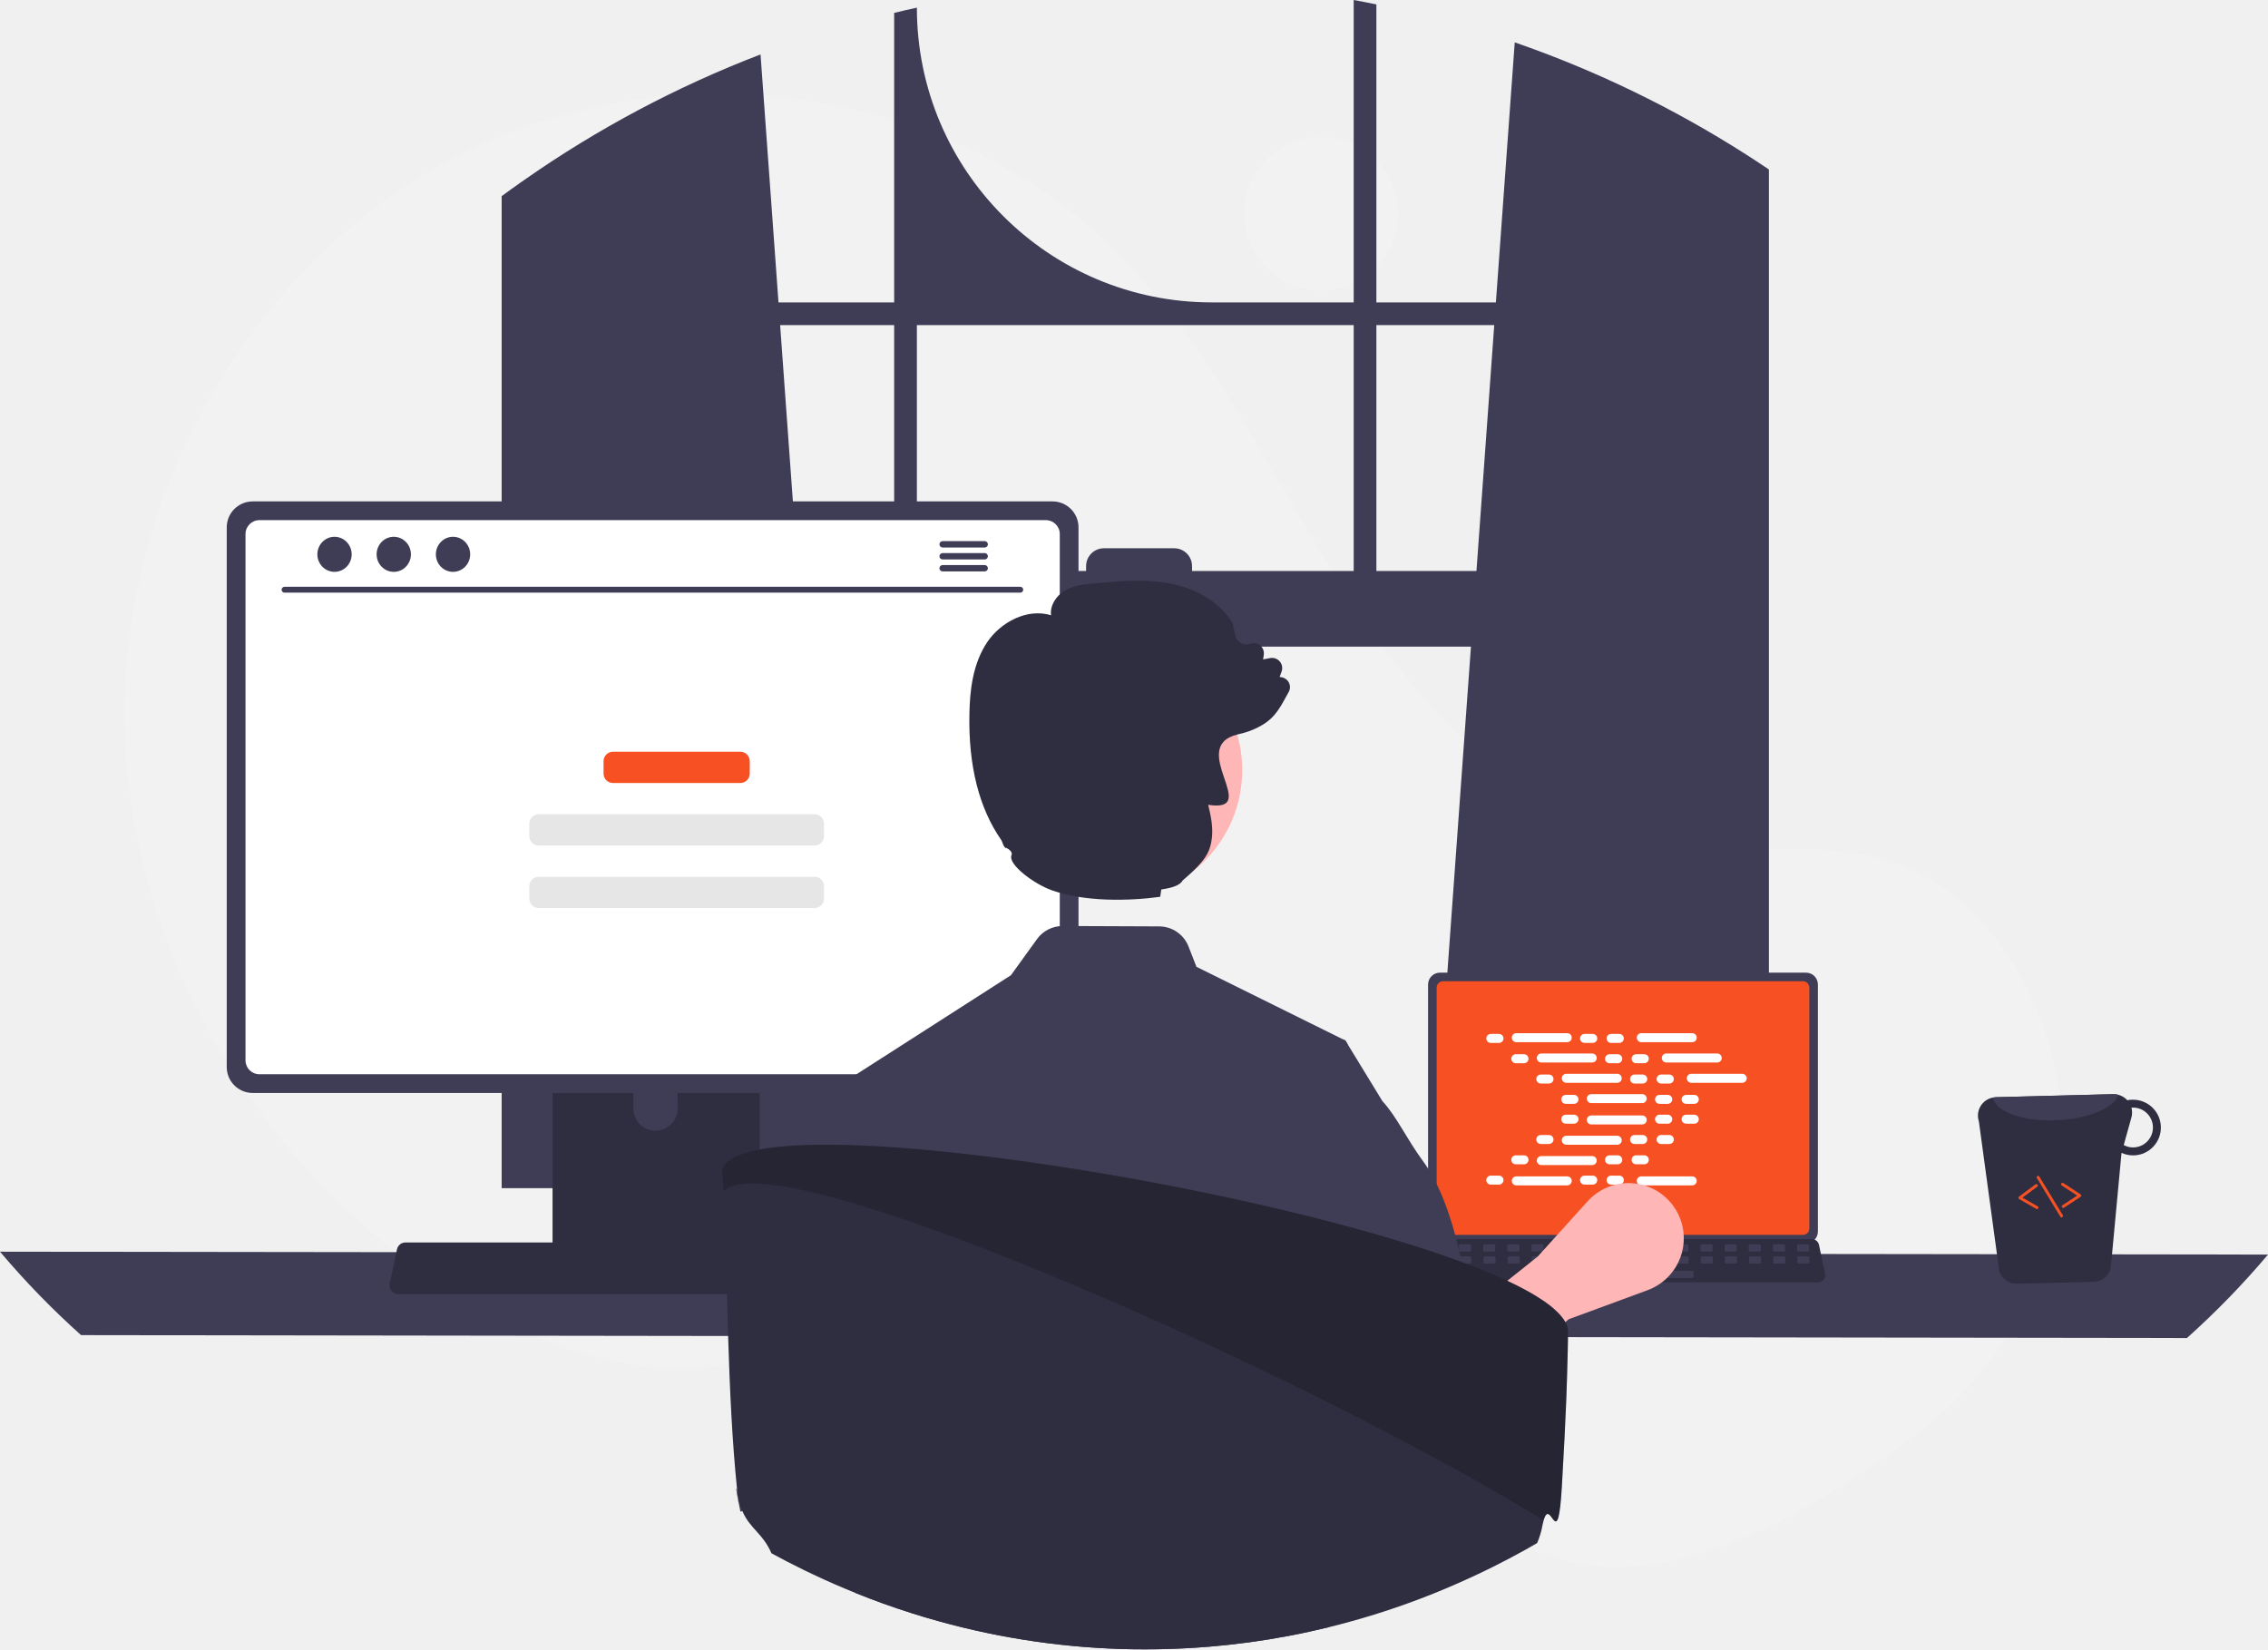
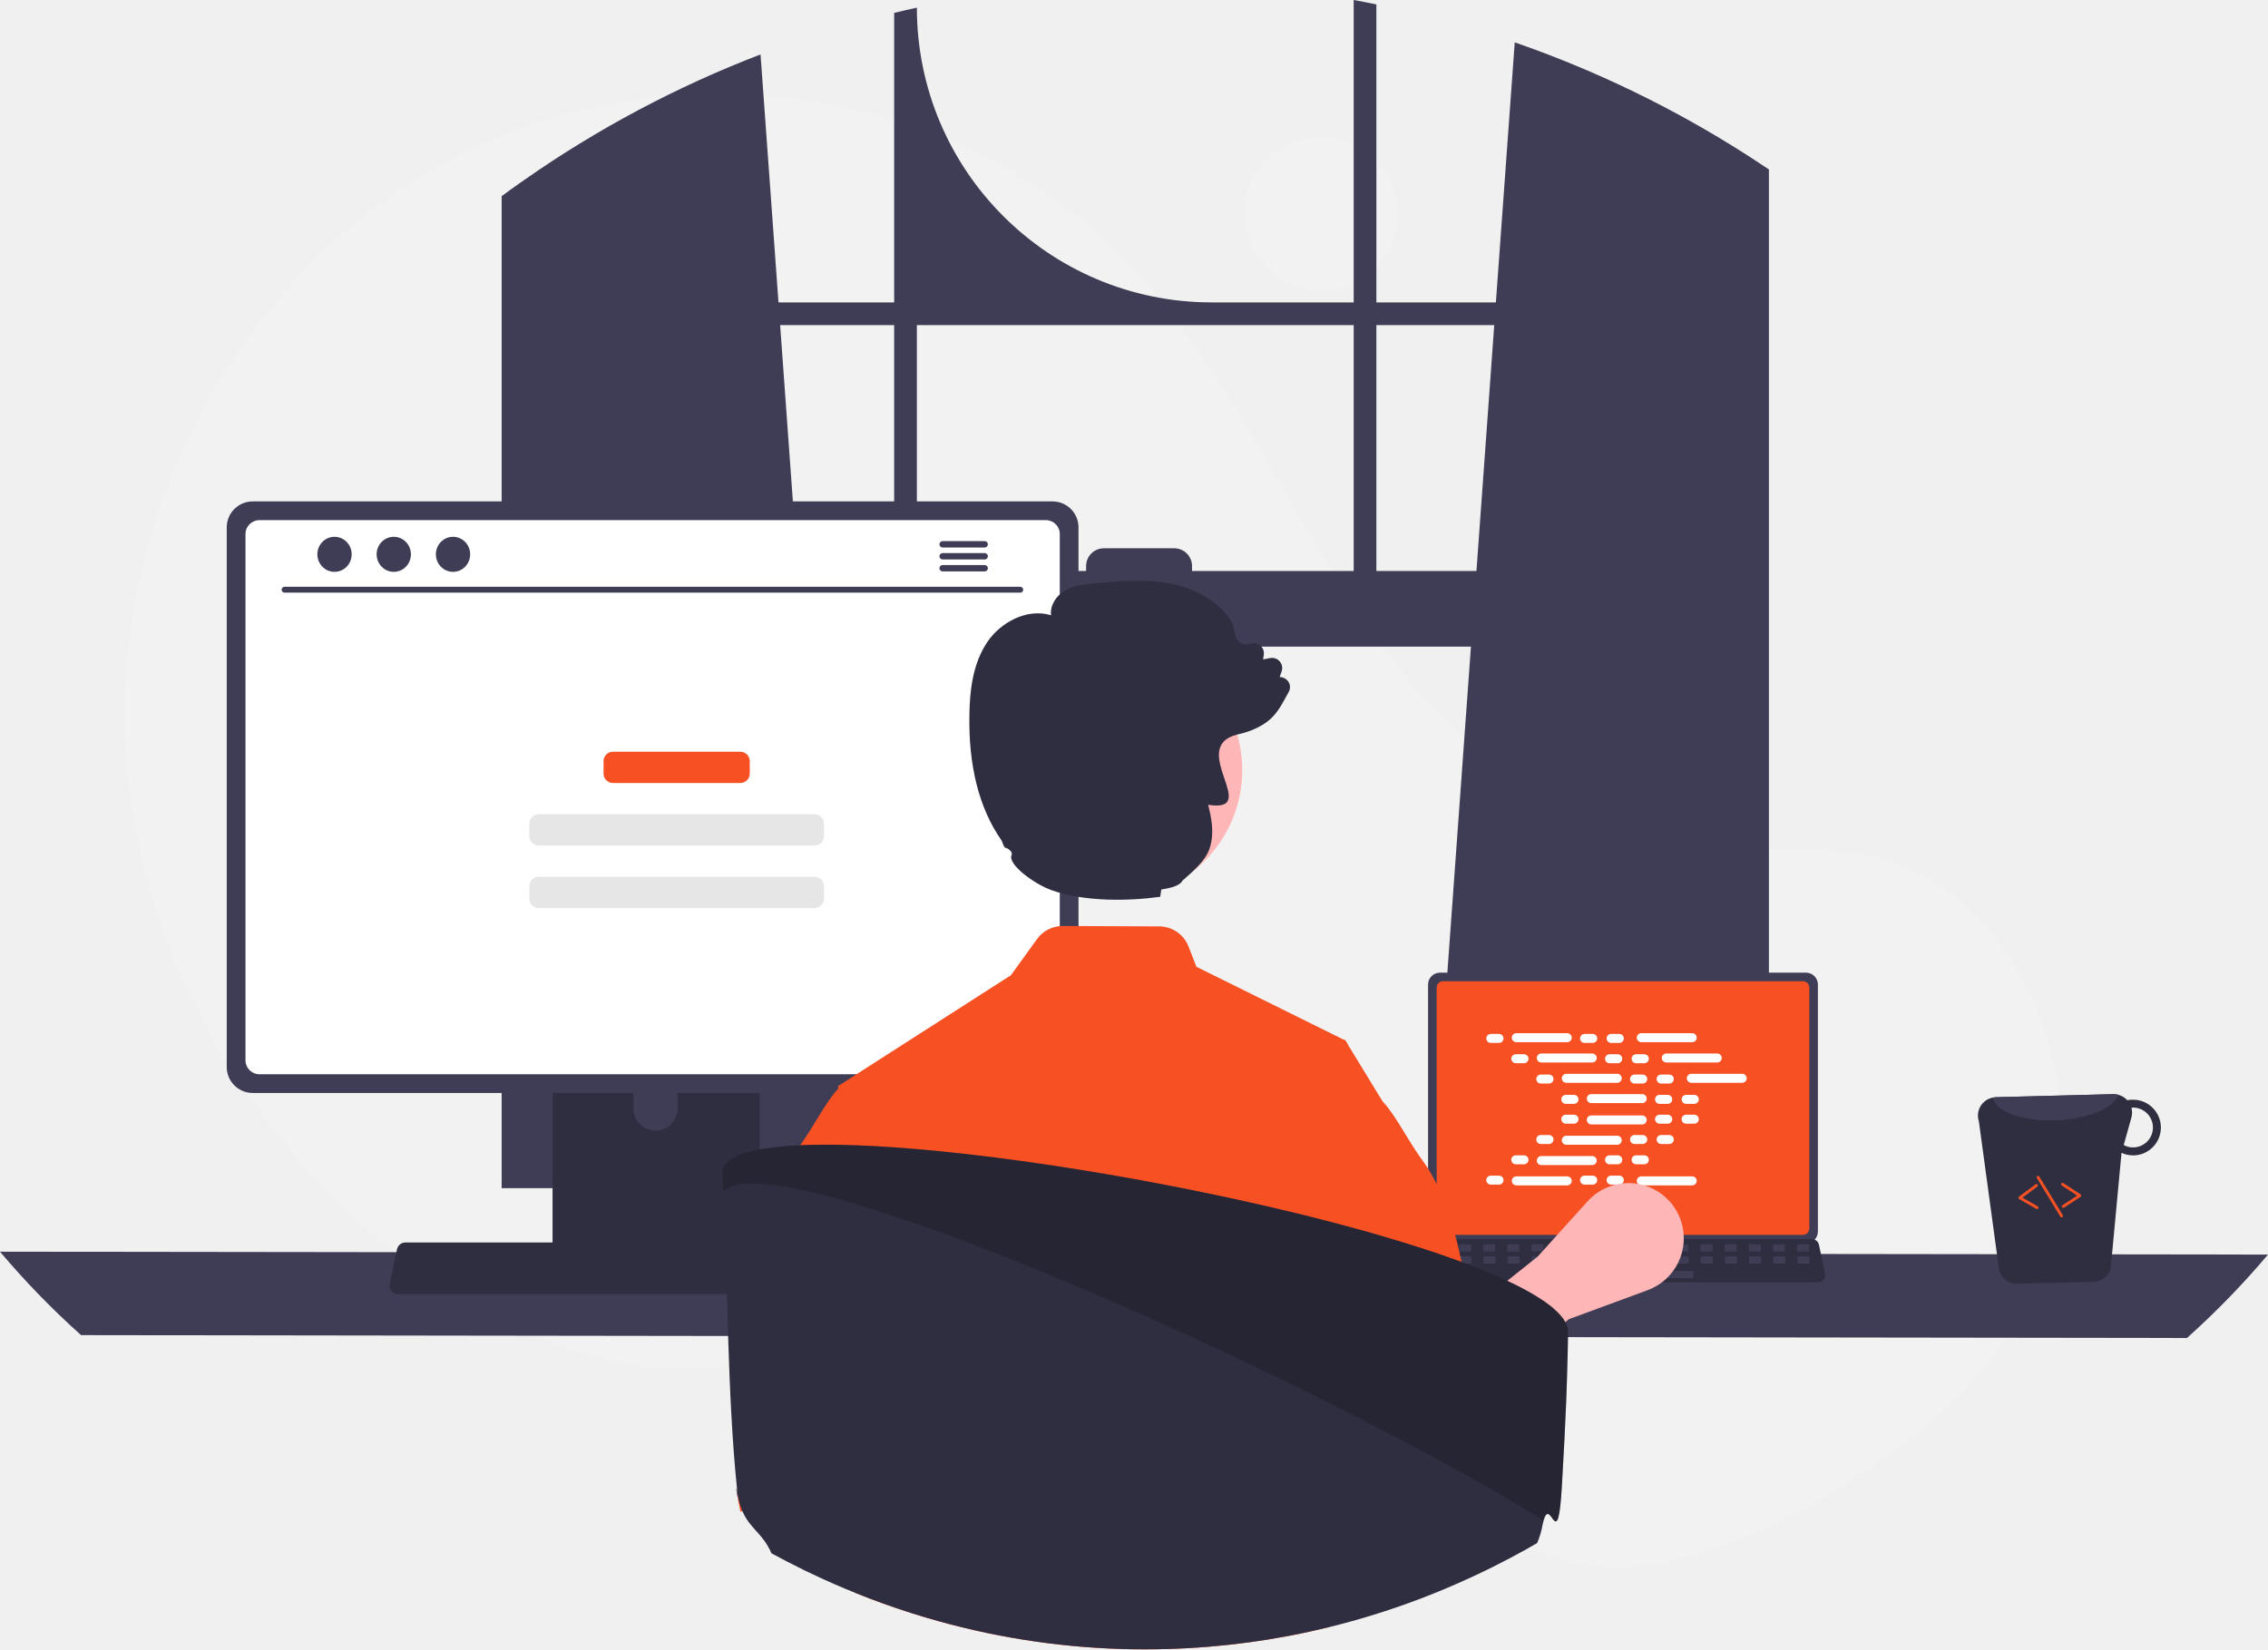
<svg xmlns="http://www.w3.org/2000/svg" data-name="Layer 1" width="786.82" height="572.258" viewBox="0 0 786.82 572.258">
  <circle cx="458.321" cy="74.182" r="26.701" fill="#f2f2f2" />
  <path d="M872.038,661.023c39.688-30.229,58.644-81.025,46.776-129.482q-.442-1.806-.934-3.604c-7.867-28.763-27.332-56.101-55.7-65.291-23.82-7.717-49.82-1.783-74.669-4.851-48.781-6.024-86.601-45.494-113.211-86.819-26.611-41.325-47.062-87.583-82.422-121.724-58.285-56.275-153.362-68.391-225.627-31.76C293.987,254.121,247.955,335.391,249.918,416.386c1.963,80.995,50.046,158.432,119.875,199.517,25.652,15.093,55.321,25.785,84.848,22.044,25.62-3.246,48.899-17.013,74.399-21.1,40.091-6.426,79.927,11.701,114.603,32.824,34.676,21.123,68.17,46.16,107.574,55.952C789.478,715.131,836.881,687.801,872.038,661.023Z" transform="translate(-206.59 -163.8711)" fill="#f2f2f2" />
  <path d="M815.016,219.191c-.87-.58-1.75-1.13-2.62-1.69a380.24,380.24,0,0,0-80.31-38.93l-6.54,90.22h-41.46v-103.39c-2.61-.54-5.24-1.05-7.87-1.53v104.92H626.946A102.27,102.27,0,0,1,524.676,166.521v-0c-2.64.57-5.26,1.18-7.88,1.83v100.44h-40.13l-6.23-86.03a380.858,380.858,0,0,0-81.94,43.53c-.44.3-.88.61-1.31.91-2.21,1.55-4.39,3.13-6.56,4.73v344.19h118.27l-2.09-28.95-11.5-158.95h231.59l-11.5,158.95-2.09,28.95h116.96v-353.45Q817.656,220.901,815.016,219.191Zm-298.22,142.78h-33.39l-6.17-85.3h39.56Zm159.42,0h-56.08v-1.69a6.18,6.18,0,0,0-6.19-6.18h-24.38a6.178,6.178,0,0,0-6.18,6.18v1.69h-58.71v-85.3h151.54Zm7.87,0v-85.3h40.89l-6.17,85.3Z" transform="translate(-206.59 -163.8711)" fill="#3f3d56" />
  <path d="M206.59,598.162a289.003,289.003,0,0,0,28.12,28.95l730.58,1a289.003,289.003,0,0,0,28.12-28.95Z" transform="translate(-206.59 -163.8711)" fill="#3f3d56" />
  <path d="M702.02,505.462v85.704a4.122,4.122,0,0,0,4.119,4.119H833.143a4.122,4.122,0,0,0,4.119-4.119v-85.704a4.124,4.124,0,0,0-4.119-4.115H706.139A4.124,4.124,0,0,0,702.02,505.462Z" transform="translate(-206.59 -163.8711)" fill="#3f3d56" />
  <path d="M704.999,506.529V590.109a2.205,2.205,0,0,0,2.201,2.201H832.086a2.205,2.205,0,0,0,2.201-2.201V506.529a2.206,2.206,0,0,0-2.201-2.206H707.201A2.206,2.206,0,0,0,704.999,506.529Z" transform="translate(-206.59 -163.8711)" fill="#f75023" />
  <path d="M699.364,607.881a2.47,2.47,0,0,0,1.943.93H837.299a2.502,2.502,0,0,0,2.446-3.016l-2.111-10.027a2.507,2.507,0,0,0-1.558-1.818,2.425,2.425,0,0,0-.888-.168H703.41a2.424,2.424,0,0,0-.888.168,2.507,2.507,0,0,0-1.558,1.818l-2.111,10.027A2.501,2.501,0,0,0,699.364,607.881Z" transform="translate(-206.59 -163.8711)" fill="#2f2e41" />
  <rect x="830.034" y="595.588" width="4.188" height="2.513" rx="0.488" transform="translate(1457.666 1029.819) rotate(-180)" fill="#3f3d56" />
  <rect x="821.657" y="595.588" width="4.188" height="2.513" rx="0.488" transform="translate(1440.912 1029.819) rotate(-180)" fill="#3f3d56" />
  <rect x="813.28" y="595.588" width="4.188" height="2.513" rx="0.488" transform="translate(1424.158 1029.819) rotate(-180)" fill="#3f3d56" />
  <rect x="804.903" y="595.588" width="4.188" height="2.513" rx="0.488" transform="translate(1407.404 1029.819) rotate(-180)" fill="#3f3d56" />
  <rect x="796.526" y="595.588" width="4.188" height="2.513" rx="0.488" transform="translate(1390.65 1029.819) rotate(-180)" fill="#3f3d56" />
  <rect x="788.149" y="595.588" width="4.188" height="2.513" rx="0.488" transform="translate(1373.896 1029.819) rotate(-180)" fill="#3f3d56" />
  <rect x="779.772" y="595.588" width="4.188" height="2.513" rx="0.488" transform="translate(1357.142 1029.819) rotate(-180)" fill="#3f3d56" />
  <rect x="771.395" y="595.588" width="4.188" height="2.513" rx="0.488" transform="translate(1340.388 1029.819) rotate(-180)" fill="#3f3d56" />
  <rect x="763.018" y="595.588" width="4.188" height="2.513" rx="0.488" transform="translate(1323.634 1029.819) rotate(-180)" fill="#3f3d56" />
  <rect x="754.641" y="595.588" width="4.188" height="2.513" rx="0.488" transform="translate(1306.88 1029.819) rotate(-180)" fill="#3f3d56" />
  <rect x="746.264" y="595.588" width="4.188" height="2.513" rx="0.488" transform="translate(1290.126 1029.819) rotate(-180)" fill="#3f3d56" />
  <rect x="737.887" y="595.588" width="4.188" height="2.513" rx="0.488" transform="translate(1273.372 1029.819) rotate(-180)" fill="#3f3d56" />
  <rect x="729.51" y="595.588" width="4.188" height="2.513" rx="0.488" transform="translate(1256.618 1029.819) rotate(-180)" fill="#3f3d56" />
  <rect x="721.133" y="595.588" width="4.188" height="2.513" rx="0.488" transform="translate(1239.865 1029.819) rotate(-180)" fill="#3f3d56" />
  <rect x="712.756" y="595.588" width="4.188" height="2.513" rx="0.488" transform="translate(1223.111 1029.819) rotate(-180)" fill="#3f3d56" />
  <rect x="704.379" y="595.588" width="4.188" height="2.513" rx="0.488" transform="translate(1206.357 1029.819) rotate(-180)" fill="#3f3d56" />
  <rect x="830.133" y="599.777" width="4.188" height="2.513" rx="0.488" transform="translate(1457.864 1038.196) rotate(-180)" fill="#3f3d56" />
  <rect x="821.756" y="599.777" width="4.188" height="2.513" rx="0.488" transform="translate(1441.11 1038.196) rotate(-180)" fill="#3f3d56" />
  <rect x="813.379" y="599.777" width="4.188" height="2.513" rx="0.488" transform="translate(1424.356 1038.196) rotate(-180)" fill="#3f3d56" />
  <rect x="805.002" y="599.777" width="4.188" height="2.513" rx="0.488" transform="translate(1407.602 1038.196) rotate(-180)" fill="#3f3d56" />
  <rect x="796.625" y="599.777" width="4.188" height="2.513" rx="0.488" transform="translate(1390.848 1038.196) rotate(-180)" fill="#3f3d56" />
  <rect x="788.248" y="599.777" width="4.188" height="2.513" rx="0.488" transform="translate(1374.094 1038.196) rotate(-180)" fill="#3f3d56" />
  <rect x="779.871" y="599.777" width="4.188" height="2.513" rx="0.488" transform="translate(1357.34 1038.196) rotate(-180)" fill="#3f3d56" />
  <rect x="771.494" y="599.777" width="4.188" height="2.513" rx="0.488" transform="translate(1340.586 1038.196) rotate(-180)" fill="#3f3d56" />
  <rect x="763.117" y="599.777" width="4.188" height="2.513" rx="0.488" transform="translate(1323.832 1038.196) rotate(-180)" fill="#3f3d56" />
  <rect x="754.74" y="599.777" width="4.188" height="2.513" rx="0.488" transform="translate(1307.078 1038.196) rotate(-180)" fill="#3f3d56" />
  <rect x="746.363" y="599.777" width="4.188" height="2.513" rx="0.488" transform="translate(1290.324 1038.196) rotate(-180)" fill="#3f3d56" />
  <rect x="737.986" y="599.777" width="4.188" height="2.513" rx="0.488" transform="translate(1273.57 1038.196) rotate(-180)" fill="#3f3d56" />
  <rect x="729.609" y="599.777" width="4.188" height="2.513" rx="0.488" transform="translate(1256.816 1038.196) rotate(-180)" fill="#3f3d56" />
  <rect x="721.232" y="599.777" width="4.188" height="2.513" rx="0.488" transform="translate(1240.062 1038.196) rotate(-180)" fill="#3f3d56" />
  <rect x="712.855" y="599.777" width="4.188" height="2.513" rx="0.488" transform="translate(1223.309 1038.196) rotate(-180)" fill="#3f3d56" />
  <rect x="704.478" y="599.777" width="4.188" height="2.513" rx="0.488" transform="translate(1206.555 1038.196) rotate(-180)" fill="#3f3d56" />
  <rect x="760.604" y="604.803" width="33.508" height="2.513" rx="0.488" transform="translate(1348.126 1048.248) rotate(-180)" fill="#3f3d56" />
  <rect x="515.631" y="358.737" width="5.966" height="3.122" rx="1.561" fill="#fff" />
  <rect x="548.154" y="358.737" width="5.966" height="3.122" rx="1.561" fill="#fff" />
  <rect x="557.369" y="358.737" width="5.966" height="3.122" rx="1.561" fill="#fff" />
  <rect x="524.477" y="358.477" width="20.796" height="3.122" rx="1.561" fill="#fff" />
  <rect x="567.841" y="358.477" width="20.796" height="3.122" rx="1.561" fill="#fff" />
  <rect x="524.304" y="365.784" width="5.966" height="3.122" rx="1.561" fill="#fff" />
  <rect x="556.827" y="365.784" width="5.966" height="3.122" rx="1.561" fill="#fff" />
  <rect x="566.042" y="365.784" width="5.966" height="3.122" rx="1.561" fill="#fff" />
  <rect x="533.15" y="365.523" width="20.796" height="3.122" rx="1.561" fill="#fff" />
  <rect x="576.514" y="365.523" width="20.796" height="3.122" rx="1.561" fill="#fff" />
  <rect x="532.977" y="372.83" width="5.966" height="3.122" rx="1.561" fill="#fff" />
  <rect x="565.5" y="372.83" width="5.966" height="3.122" rx="1.561" fill="#fff" />
  <rect x="574.715" y="372.83" width="5.966" height="3.122" rx="1.561" fill="#fff" />
  <rect x="541.823" y="372.57" width="20.796" height="3.122" rx="1.561" fill="#fff" />
  <rect x="585.187" y="372.57" width="20.796" height="3.122" rx="1.561" fill="#fff" />
  <rect x="541.649" y="379.877" width="5.966" height="3.122" rx="1.561" fill="#fff" />
  <rect x="574.172" y="379.877" width="5.966" height="3.122" rx="1.561" fill="#fff" />
  <rect x="583.387" y="379.877" width="5.966" height="3.122" rx="1.561" fill="#fff" />
  <rect x="550.496" y="379.617" width="20.796" height="3.122" rx="1.561" fill="#fff" />
  <rect x="548.154" y="407.898" width="5.966" height="3.122" rx="1.561" fill="#fff" />
  <rect x="557.369" y="407.898" width="5.966" height="3.122" rx="1.561" fill="#fff" />
  <rect x="567.841" y="408.158" width="20.796" height="3.122" rx="1.561" fill="#fff" />
  <rect x="515.631" y="407.898" width="5.966" height="3.122" rx="1.561" fill="#fff" />
  <rect x="524.477" y="408.158" width="20.796" height="3.122" rx="1.561" fill="#fff" />
  <rect x="524.304" y="400.851" width="5.966" height="3.122" rx="1.561" fill="#fff" />
  <rect x="556.827" y="400.851" width="5.966" height="3.122" rx="1.561" fill="#fff" />
  <rect x="566.042" y="400.851" width="5.966" height="3.122" rx="1.561" fill="#fff" />
  <rect x="533.15" y="401.111" width="20.796" height="3.122" rx="1.561" fill="#fff" />
  <rect x="532.977" y="393.804" width="5.966" height="3.122" rx="1.561" fill="#fff" />
  <rect x="565.5" y="393.804" width="5.966" height="3.122" rx="1.561" fill="#fff" />
  <rect x="574.715" y="393.804" width="5.966" height="3.122" rx="1.561" fill="#fff" />
  <rect x="541.823" y="394.064" width="20.796" height="3.122" rx="1.561" fill="#fff" />
  <rect x="541.649" y="386.758" width="5.966" height="3.122" rx="1.561" fill="#fff" />
  <rect x="574.172" y="386.758" width="5.966" height="3.122" rx="1.561" fill="#fff" />
  <rect x="583.387" y="386.758" width="5.966" height="3.122" rx="1.561" fill="#fff" />
  <rect x="550.496" y="387.018" width="20.796" height="3.122" rx="1.561" fill="#fff" />
  <path d="M711.507,654.353l-13.35-21.102,41.902-33.403,17.295-19.161a19.161,19.161,0,0,1,32.418,6.828h0a19.161,19.161,0,0,1-11.57,23.991l-27.349,10.075Z" transform="translate(-206.59 -163.8711)" fill="#ffb6b6" />
  <path d="M398.28,501.352v102.56h71.85v-102.56a3.448,3.448,0,0,0-2.43-3.3,3.175,3.175,0,0,0-1.03-.16H401.75A3.463,3.463,0,0,0,398.28,501.352Zm28.04,35.24a7.67,7.67,0,0,1,15.34,0v11.9a7.67,7.67,0,0,1-15.34,0Z" transform="translate(-206.59 -163.8711)" fill="#2f2e41" />
  <path d="M398.06,600.632v9.89a1.946,1.946,0,0,0,1.93,1.94h68.43a1.94,1.94,0,0,0,1.93-1.94v-9.89Z" transform="translate(-206.59 -163.8711)" fill="#3f3d56" />
  <path d="M285.25,346.832V534.092a9.007,9.007,0,0,0,9,9h277.5a9.007,9.007,0,0,0,9-9V346.832a9.011,9.011,0,0,0-9-8.99H294.25A9.012,9.012,0,0,0,285.25,346.832Z" transform="translate(-206.59 -163.8711)" fill="#3f3d56" />
  <path d="M291.76,349.162v182.62a4.818,4.818,0,0,0,4.81,4.81H569.44a4.818,4.818,0,0,0,4.81-4.81v-182.62a4.82,4.82,0,0,0-4.81-4.82H296.57A4.821,4.821,0,0,0,291.76,349.162Z" transform="translate(-206.59 -163.8711)" fill="#fff" />
  <path d="M342.4,611.792a2.948,2.948,0,0,0,2.32,1.11h162.34a2.987,2.987,0,0,0,2.92-3.6l-2.52-11.97a2.993,2.993,0,0,0-1.86-2.17,2.895,2.895,0,0,0-1.06-.2H347.23a2.894,2.894,0,0,0-1.06.2,2.992,2.992,0,0,0-1.86,2.17l-2.52,11.97A2.985,2.985,0,0,0,342.4,611.792Z" transform="translate(-206.59 -163.8711)" fill="#2f2e41" />
  <path d="M560.585,369.499H305.261a1.016,1.016,0,0,1,0-2.031H560.585a1.016,1.016,0,0,1,0,2.031Z" transform="translate(-206.59 -163.8711)" fill="#3f3d56" />
  <ellipse cx="116.051" cy="192.33" rx="5.95" ry="6.083" fill="#3f3d56" />
  <ellipse cx="136.607" cy="192.33" rx="5.95" ry="6.083" fill="#3f3d56" />
  <ellipse cx="157.163" cy="192.33" rx="5.95" ry="6.083" fill="#3f3d56" />
  <path d="M548.206,351.622h-14.6a1.105,1.105,0,0,0,0,2.21h14.6a1.105,1.105,0,0,0,0-2.21Z" transform="translate(-206.59 -163.8711)" fill="#3f3d56" />
  <path d="M548.206,355.772h-14.6a1.105,1.105,0,0,0,0,2.21h14.6a1.105,1.105,0,0,0,0-2.21Z" transform="translate(-206.59 -163.8711)" fill="#3f3d56" />
  <path d="M548.206,359.922h-14.6a1.105,1.105,0,0,0,0,2.21h14.6a1.105,1.105,0,0,0,0-2.21Z" transform="translate(-206.59 -163.8711)" fill="#3f3d56" />
  <path d="M900.186,604.972a6.416,6.416,0,0,0,6.183,4.331l26.492-.682a6.329,6.329,0,0,0,5.981-4.657l3.749-40.087a9.794,9.794,0,0,0,4.238.871,9.661,9.661,0,1,0-.485-19.317,8.184,8.184,0,0,0-1.736.181,6.548,6.548,0,0,0-4.874-2.103l-40.751,1.052a5.853,5.853,0,0,0-1.005.125,6.365,6.365,0,0,0-4.873,8.265Zm43.173-43.817,2.668-9.553a6.506,6.506,0,0,0,.02-3.375c.129-0.0.244-.062.373-.062a6.91,6.91,0,0,1,.324,13.817A6.505,6.505,0,0,1,943.359,561.156Z" transform="translate(-206.59 -163.8711)" fill="#2f2e41" />
  <path d="M897.978,544.686c.868,4.964,10.629,8.454,22.366,7.847,10.793-.497,19.617-4.287,21.234-8.778a6.025,6.025,0,0,0-1.844-.246l-40.751,1.052A5.853,5.853,0,0,0,897.978,544.686Z" transform="translate(-206.59 -163.8711)" fill="#3f3d56" />
  <path d="M922.494,582.944a.497.497,0,0,0,.151-.066l5.753-3.766a.499.499,0,0,0,0-.836l-5.98-3.917a.5.5,0,1,0-.548.836l5.341,3.498-5.114,3.348a.5.5,0,0,0,.396.903Z" transform="translate(-206.59 -163.8711)" fill="#f75023" />
  <path d="M913.408,583.363a.5.5,0,0,0,.126-.918l-5.303-3.04,5.126-3.807a.5.5,0,1,0-.596-.802l-5.739,4.263a.5.5,0,0,0,.049.835l5.965,3.42A.5.5,0,0,0,913.408,583.363Z" transform="translate(-206.59 -163.8711)" fill="#f75023" />
  <path d="M921.922,586.244a.482.482,0,0,0,.137-.058.5.5,0,0,0,.168-.687l-8.155-13.408a.5.5,0,0,0-.854.521l8.155,13.408A.5.5,0,0,0,921.922,586.244Z" transform="translate(-206.59 -163.8711)" fill="#f75023" />
  <rect x="209.385" y="260.827" width="50.719" height="10.846" rx="3.264" fill="#f75023" />
  <rect x="183.626" y="282.519" width="102.236" height="10.846" rx="3.264" fill="#e6e6e6" />
  <rect x="183.626" y="304.21" width="102.236" height="10.846" rx="3.264" fill="#e6e6e6" />
-   <path d="M497.301,540.717l.217.684.011.023,6.525,19.838,7.506,22.861,14.123,42.961.137,6.673v.023l1.049,53.684-2.909,7.278,3.274,11.932s-1.506-18.037-9.582-7.679c-4.574,5.886-9.925,11.91-14.317,17.556q9.6,3.884,19.507,7.027c1.426.456,2.863.89,4.301,1.323q.462.137.924.274a266.863,266.863,0,0,0,67.351,10.826c1.186.034,2.35.057,3.479.08.399.011.787.023,1.175.023,1.278.011,2.544.023,3.822.023q3.867,0,7.7-.114a266.853,266.853,0,0,0,56.091-7.586c-.125-7.586-.468-16.45-.958-25.918-.228-4.643-5.35-9.674-5.658-14.533-.217-3.65,4.381-7.084,4.141-10.792-1.551-22.827-3.491-14.064-4.928-30.229q-.222-2.379-.411-4.552c-.924-10.381-1.563-16.872-1.563-16.872l6.137-38.683,9.639-60.734-.742-1.221-.833-.411-50.844-25.165-2.761-7.073a10.979,10.979,0,0,0-10.141-6.947l-33.493-.137a10.931,10.931,0,0,0-8.909,4.529l-9.069,12.56Z" transform="translate(-206.59 -163.8711)" fill="#3f3d56" />
-   <path d="M533.407,617.525,525.82,633.758l-5.179,11.088-8.909,46.646-4.46,4.734L503.45,679.467l-39.998,8.881c-1.312-7.29-.351.247-1.161-7.75.228-.228.468-.456.707-.685.639-.593,1.175-1.152,1.164-1.688-.456-27.584.913-74.526,12.343-102.966a60.053,60.053,0,0,1,7.027-13.107c.228-.308.445-.616.662-.924,5.27-7.381,8.601-14.647,13.324-19.815v-.011a.53.53,0,0,0,.08-.08.157.157,0,0,0,.046-.034l32.443-17.203,1.392,39.105.992,28.109Z" transform="translate(-206.59 -163.8711)" fill="#3f3d56" />
-   <path d="M650.391,622.135l9.476,20.275,3.307,7.061,8.907,46.642,4.446,4.723,3.83-16.755,1.8-.369,32.459-6.722,9.461,30.046a17.984,17.984,0,0,0-3.261-22.506c-.646-.585-1.184-1.154-1.169-1.692.538-32.443-1.446-91.684-19.367-116.066-5.692-7.738-9.107-15.445-14.076-20.829-.015-.015-.015-.031-.031-.031L674.081,526.114l-.738-1.215-.831-.415Z" transform="translate(-206.59 -163.8711)" fill="#3f3d56" />
+   <path d="M497.301,540.717l.217.684.011.023,6.525,19.838,7.506,22.861,14.123,42.961.137,6.673v.023l1.049,53.684-2.909,7.278,3.274,11.932s-1.506-18.037-9.582-7.679c-4.574,5.886-9.925,11.91-14.317,17.556q9.6,3.884,19.507,7.027c1.426.456,2.863.89,4.301,1.323q.462.137.924.274a266.863,266.863,0,0,0,67.351,10.826c1.186.034,2.35.057,3.479.08.399.011.787.023,1.175.023,1.278.011,2.544.023,3.822.023q3.867,0,7.7-.114a266.853,266.853,0,0,0,56.091-7.586c-.125-7.586-.468-16.45-.958-25.918-.228-4.643-5.35-9.674-5.658-14.533-.217-3.65,4.381-7.084,4.141-10.792-1.551-22.827-3.491-14.064-4.928-30.229q-.222-2.379-.411-4.552c-.924-10.381-1.563-16.872-1.563-16.872l6.137-38.683,9.639-60.734-.742-1.221-.833-.411-50.844-25.165-2.761-7.073a10.979,10.979,0,0,0-10.141-6.947l-33.493-.137a10.931,10.931,0,0,0-8.909,4.529l-9.069,12.56Z" transform="translate(-206.59 -163.8711)" fill="#f75023" />
+   <path d="M533.407,617.525,525.82,633.758l-5.179,11.088-8.909,46.646-4.46,4.734L503.45,679.467l-39.998,8.881c-1.312-7.29-.351.247-1.161-7.75.228-.228.468-.456.707-.685.639-.593,1.175-1.152,1.164-1.688-.456-27.584.913-74.526,12.343-102.966a60.053,60.053,0,0,1,7.027-13.107c.228-.308.445-.616.662-.924,5.27-7.381,8.601-14.647,13.324-19.815v-.011a.53.53,0,0,0,.08-.08.157.157,0,0,0,.046-.034l32.443-17.203,1.392,39.105.992,28.109Z" transform="translate(-206.59 -163.8711)" fill="#f75023" />
+   <path d="M650.391,622.135l9.476,20.275,3.307,7.061,8.907,46.642,4.446,4.723,3.83-16.755,1.8-.369,32.459-6.722,9.461,30.046a17.984,17.984,0,0,0-3.261-22.506c-.646-.585-1.184-1.154-1.169-1.692.538-32.443-1.446-91.684-19.367-116.066-5.692-7.738-9.107-15.445-14.076-20.829-.015-.015-.015-.031-.031-.031L674.081,526.114l-.738-1.215-.831-.415Z" transform="translate(-206.59 -163.8711)" fill="#f75023" />
  <circle id="a657ec4b-47ce-4d2a-9c58-81a811696ca9" data-name="Ellipse 5" cx="386.397" cy="267.201" r="44.558" fill="#ffb6b6" />
  <path d="M653.212,399.948a3.759,3.759,0,0,0-2.69-1.19l.67-1.86a3.528,3.528,0,0,0-3.96-4.7l-2.44.47.23-1.63a3.534,3.534,0,0,0-4.73-3.82,3.766,3.766,0,0,1-3.24-.23,3.846,3.846,0,0,1-1.92-2.61l-.85-4.1-.09-.22c-4.14-6.9-12.1-11.92-21.84-13.76-8.67-1.65-17.56-.81-26.13-.02-3.4.32-7.24.68-10.44,2.64-2.72,1.68-5.02,5.04-4.55,8.43-8.45-2.59-17.51,2.58-22,9.1-5.32,7.76-6.19,17.48-6.33,25.08-.38,17.98,3.33,32.69,11,43.73.56.8.7,2.47,1.81,3.03l-.23-.37c1.24.62,2.5,1.62,2.03,2.69-1.35,3.08,7.62,9.89,13.94,12.14,11.53,4.11,26.86,3.76,37.64,2.28l.38-2.55c3.89-.53,6.63-1.54,7.4-3.12,1.36-1.16,2.52-2.2,3.53-3.16l.01-.01c.02-.02.06-.05.08-.07,4.87-4.67,6-7.33,6.51-11.38.49-3.97-.38-8-1.27-11.63,18.74,2.9-7.38-19.96,10.08-24.38a5.434,5.434,0,0,1,.61-.15c.51-.12,1.02-.24,1.51-.38a26.448,26.448,0,0,0,6.72-2.87c4.88-2.97,6.49-6.91,9.01-11.35A3.427,3.427,0,0,0,653.212,399.948Z" transform="translate(-206.59 -163.8711)" fill="#2f2e41" />
  <path d="M750.582,625.308c-.01,1.75-.03,4.2-.11,7.23q-.015.63-.03,1.29c-.13,5.57-.26,10.24-.47,15.43-.01.36-.02.71-.04,1.07-.28,7.24-.72,15.67-1.48,29.02-1.41,24.66-3.87,3.39-6.34,12.04-.12.43-.25.94-.37,1.54a27.916,27.916,0,0,1-1.88,6.33c-1.31.78-2.66,1.53-3.99,2.28-3.79,2.11-7.64,4.14-11.52,6.07-2.18,1.08-4.37,2.14-6.57,3.16-.35.16-.69.32-1.03.47a270.887,270.887,0,0,1-34.75,13.26c-2.32.7-4.63,1.38-6.97,2.01-2.44.68-4.88,1.32-7.35,1.92a266.893,266.893,0,0,1-56.09,7.59c-2.55.08-5.12.11-7.7.11-1.28,0-2.54-.01-3.82-.02-.39,0-.78-.01-1.17-.02-1.13-.03-2.3-.05-3.48-.08a266.663,266.663,0,0,1-67.35-10.83l-.93-.27c-1.44-.44-2.87-.87-4.3-1.33q-9.9-3.135-19.51-7.02-7.335-2.955-14.5-6.34a.339.339,0,0,1-.12-.06c-1-.46-2.01-.94-3.01-1.43-.13-.07-.27-.14-.41-.21q-5.595-2.73-11.07-5.72c-3.07-7.05-7.39-8.4-10.07-14.6a25.874,25.874,0,0,1-1.68-5.74c0-.02-.01-.04-.01-.07.28,3.72-1.19-6.6-.01-.04-.01-.12-.02-.25-.03-.4-.03-.36-.07-.8-.13-1.35-3.43-33.49-3.21-71.79-4.7-103.35q-.15-3.06-.31-5.86c-.03-.62-.07-1.23-.11-1.83.07-.18.15-.37.24-.55a1.002,1.002,0,0,1,.07-.15,1.623,1.623,0,0,1,.1-.18c.02-.03.05-.07.07-.1a.917.917,0,0,1,.05-.1c.09-.14.19-.29.3-.43.05-.06.09-.11.14-.16a.808.808,0,0,1,.12-.14.637.637,0,0,1,.11-.13c.04-.04.08-.09.13-.14a.302.302,0,0,1,.08-.08,2.033,2.033,0,0,1,.26-.25,9.624,9.624,0,0,1,1.14-.9c.14-.09.29-.18.43-.28a19.135,19.135,0,0,1,3.17-1.52c.38-.14.76-.27,1.17-.41.15-.04.29-.09.44-.14.22-.07.44-.14.67-.19,1.14-.34,2.37-.63,3.7-.9.16-.03.33-.06.5-.1.24-.05.49-.09.74-.13.34-.06.69-.12,1.04-.18,2.97-.47,6.34-.82,10.06-1.05q.525-.03,1.05-.06c.41-.02.82-.04,1.24-.06.35-.02.71-.03,1.07-.04.35-.02.71-.03,1.08-.04,1.01-.03,2.05-.06,3.11-.08,3.02-.06,6.2-.04,9.54.03,1.55.04,3.13.08,4.75.15.11,0,.21.01.31.01,1.41.05,2.83.11,4.29.19,1.02.05,2.05.1,3.08.16.97.06,1.95.12,2.94.19.77.04,1.54.1,2.32.15.66.05,1.32.1,1.98.14l.9.06c.49.04.98.07,1.48.12,1.1.09,2.2.18,3.32.27,1.11.1,2.24.2,3.37.3s2.27.21,3.41.32c.12.01.23.02.34.03,1.04.11,2.08.21,3.13.32.24.02.49.04.73.07,1.001.101,2.022.218,3.032.326.31.033.618.066.929.1.791.086,1.572.161,2.368.254,1.05.12,2.12.23,3.16.37.81.09,1.62.18,2.43.28,1.27.15,2.56.31,3.85.48.49.06.98.12,1.47.19,3.68.46,7.4.97,11.18,1.5,5.73.81,11.55,1.69,17.41,2.64q8.805,1.425,17.71,3.01c1.5.27,3,.54,4.51.82q1.02.195,2.04.39c1.16.21,2.32.43,3.48.65,1.16.22,2.32.44,3.48.67,1.38.27,2.77.54,4.15.81,9.09,1.8,18.13,3.72,26.95,5.73,1.45.33,2.9.67,4.34,1q4.32,1.005,8.56,2.04c.78.18,1.55.37,2.32.56,1.92.48,3.84.96,5.73,1.45l.33.09c1.39.34,2.75.69,4.11,1.05q4.815,1.26,9.47,2.55,3.09.855,6.11,1.73c3.01.87,5.96,1.75,8.83,2.64.71.22,1.42.44,2.12.65,2.1.65,4.17,1.31,6.18,1.97,1.6.52,3.16,1.05,4.7,1.58q2.31.795,4.53,1.59c.95.34,1.89.7,2.83,1.04,1.35.5,2.68,1,3.98,1.5.4.15.79.31,1.18.46.25.11.49.2.73.3.47.19.95.37,1.41.56.47.18.93.37,1.39.57.45.18.91.37,1.35.56.45.18.89.37,1.33.57.37.15.73.31,1.08.47.71.31,1.42.62,2.11.94.34.16.68.31,1.02.47l.78.36c.11.06.22.11.33.16.25.12.51.25.76.37.58.27,1.15.56,1.71.83.75.38,1.48.76,2.18,1.13.71.38,1.4.76,2.06,1.13.11.06.21.12.32.18.15.08.3.17.45.25.51.29,1,.59,1.49.88.96.59,1.87,1.17,2.72,1.75.19.13.37.26.56.38.63.45,1.23.89,1.79,1.34,0,.01,0,.01.01.01.19.14.37.29.55.43.15.14.31.26.46.4.52.45,1,.88,1.44,1.32a5.667,5.667,0,0,1,.42.43,1.208,1.208,0,0,1,.16.16c.2.2.38.4.55.6a.553.553,0,0,1,.07.09c.24.28.46.56.67.84.1.14.21.28.3.42.12.17.24.35.34.52.09.14.17.29.25.43a7.257,7.257,0,0,1,.54,1.13,5.241,5.241,0,0,1,.27.82A5.844,5.844,0,0,1,750.582,625.308Z" transform="translate(-206.59 -163.8711)" fill="#2f2e41" />
  <path d="M750.582,625.308c-.01,1.75-.03,4.2-.11,7.23-.01.42-.03.85-.04,1.29-.1,4.25-.25,9.5-.46,15.43-.01.36-.02.71-.04,1.07-.28,7.24-.72,15.67-1.48,29.02-1.41,24.66-3.87,3.39-6.34,12.04-6.86-4.22-14.38-8.64-22.42-13.18q-2.175-1.23-4.39-2.47c-16.08-8.97-34.04-18.37-52.79-27.68-.74-.37-1.49-.74-2.23-1.1-42.95-21.23-89.83-41.88-127.81-55.66-7.33-2.66-14.33-5.06-20.91-7.17-13.86-4.43-25.84-7.53-35.06-8.87-9.6-1.4-16.23-.9-18.91,1.99q-.15-3.06-.31-5.86-.06-.93-.12-1.83c.062-.165.142-.322.22-.48.011-.023.019-.047.03-.07a1.002,1.002,0,0,1,.07-.15,1.623,1.623,0,0,1,.1-.18,1.06,1.06,0,0,1,.12-.2c.09-.14.19-.29.3-.43a3.483,3.483,0,0,1,.26-.3.637.637,0,0,1,.11-.13c.04-.04.08-.09.13-.14a.302.302,0,0,1,.08-.08,2.033,2.033,0,0,1,.26-.25,9.624,9.624,0,0,1,1.14-.9c.14-.09.29-.18.43-.28a19.135,19.135,0,0,1,3.17-1.52c.38-.14.76-.27,1.17-.41.15-.04.29-.09.44-.14.22-.07.44-.14.67-.19,1.14-.34,2.37-.63,3.7-.9.4-.08.82-.16,1.24-.23.34-.06.69-.12,1.04-.18,2.97-.47,6.34-.82,10.06-1.05q.525-.03,1.05-.06c.41-.02.82-.04,1.24-.06.35-.02.71-.03,1.07-.04.35-.02.71-.03,1.08-.04,1.01-.03,2.05-.06,3.11-.08,3.02-.05,6.2-.03,9.54.04,1.55.03,3.13.08,4.75.15.1,0,.21.01.31.01,1.41.04,2.84.11,4.29.18,1.02.05,2.05.1,3.08.16.97.06,1.95.12,2.94.19.77.04,1.54.1,2.32.15.66.05,1.32.1,1.98.14.79.06,1.58.12,2.38.18,1.1.09,2.2.18,3.32.27,1.11.1,2.24.2,3.37.3s2.27.21,3.41.32c.12.01.23.02.34.03,1.04.11,2.08.21,3.13.32q8.73.885,17.97,2.07,5.52.705,11.18,1.51c5.73.81,11.55,1.69,17.41,2.63q8.805,1.425,17.71,3.01c1.5.27,3,.54,4.51.82q2.76.51,5.52,1.04c1.16.22,2.32.44,3.48.67,1.38.27,2.77.54,4.15.81,9.09,1.8,18.13,3.72,26.95,5.73,1.45.33,2.9.67,4.34,1q4.32,1.005,8.56,2.04c.78.19,1.55.38,2.32.57q2.895.72,5.73,1.44v.01c.11.02.22.05.33.08,1.38.35,2.75.7,4.11,1.06q4.815,1.26,9.47,2.54c2.06.58,4.1,1.15,6.11,1.73,3.01.88,5.96,1.76,8.83,2.64.71.22,1.42.44,2.12.65q3.15.99,6.18,1.97c1.6.52,3.16,1.05,4.7,1.58q2.31.795,4.53,1.59c.96.34,1.9.69,2.83,1.03,1.36.5,2.68,1,3.98,1.51.4.15.79.31,1.18.46.73.28,1.44.57,2.14.86.47.18.93.37,1.39.57.45.18.91.37,1.35.56.45.18.89.37,1.33.57.37.15.73.31,1.08.47.71.31,1.42.62,2.11.94.34.16.68.31,1.02.47l.78.36c.11.06.22.11.33.16.85.4,1.67.8,2.47,1.2.75.38,1.48.76,2.18,1.13.83.44,1.62.87,2.38,1.31.15.08.3.17.45.25.51.29,1,.59,1.49.88.96.59,1.87,1.17,2.72,1.75.84.58,1.62,1.15,2.35,1.72,0,.01,0,.01.01.01.35.28.69.56,1.01.83.52.45,1,.88,1.44,1.32a5.667,5.667,0,0,1,.42.43,1.208,1.208,0,0,1,.16.16c.21.23.42.46.62.69.24.28.46.56.67.84.1.14.21.28.3.42.12.17.24.35.34.52.09.14.17.29.25.43a7.257,7.257,0,0,1,.54,1.13,6.053,6.053,0,0,1,.27.82A5.844,5.844,0,0,1,750.582,625.308Z" transform="translate(-206.59 -163.8711)" opacity="0.2" />
</svg>
